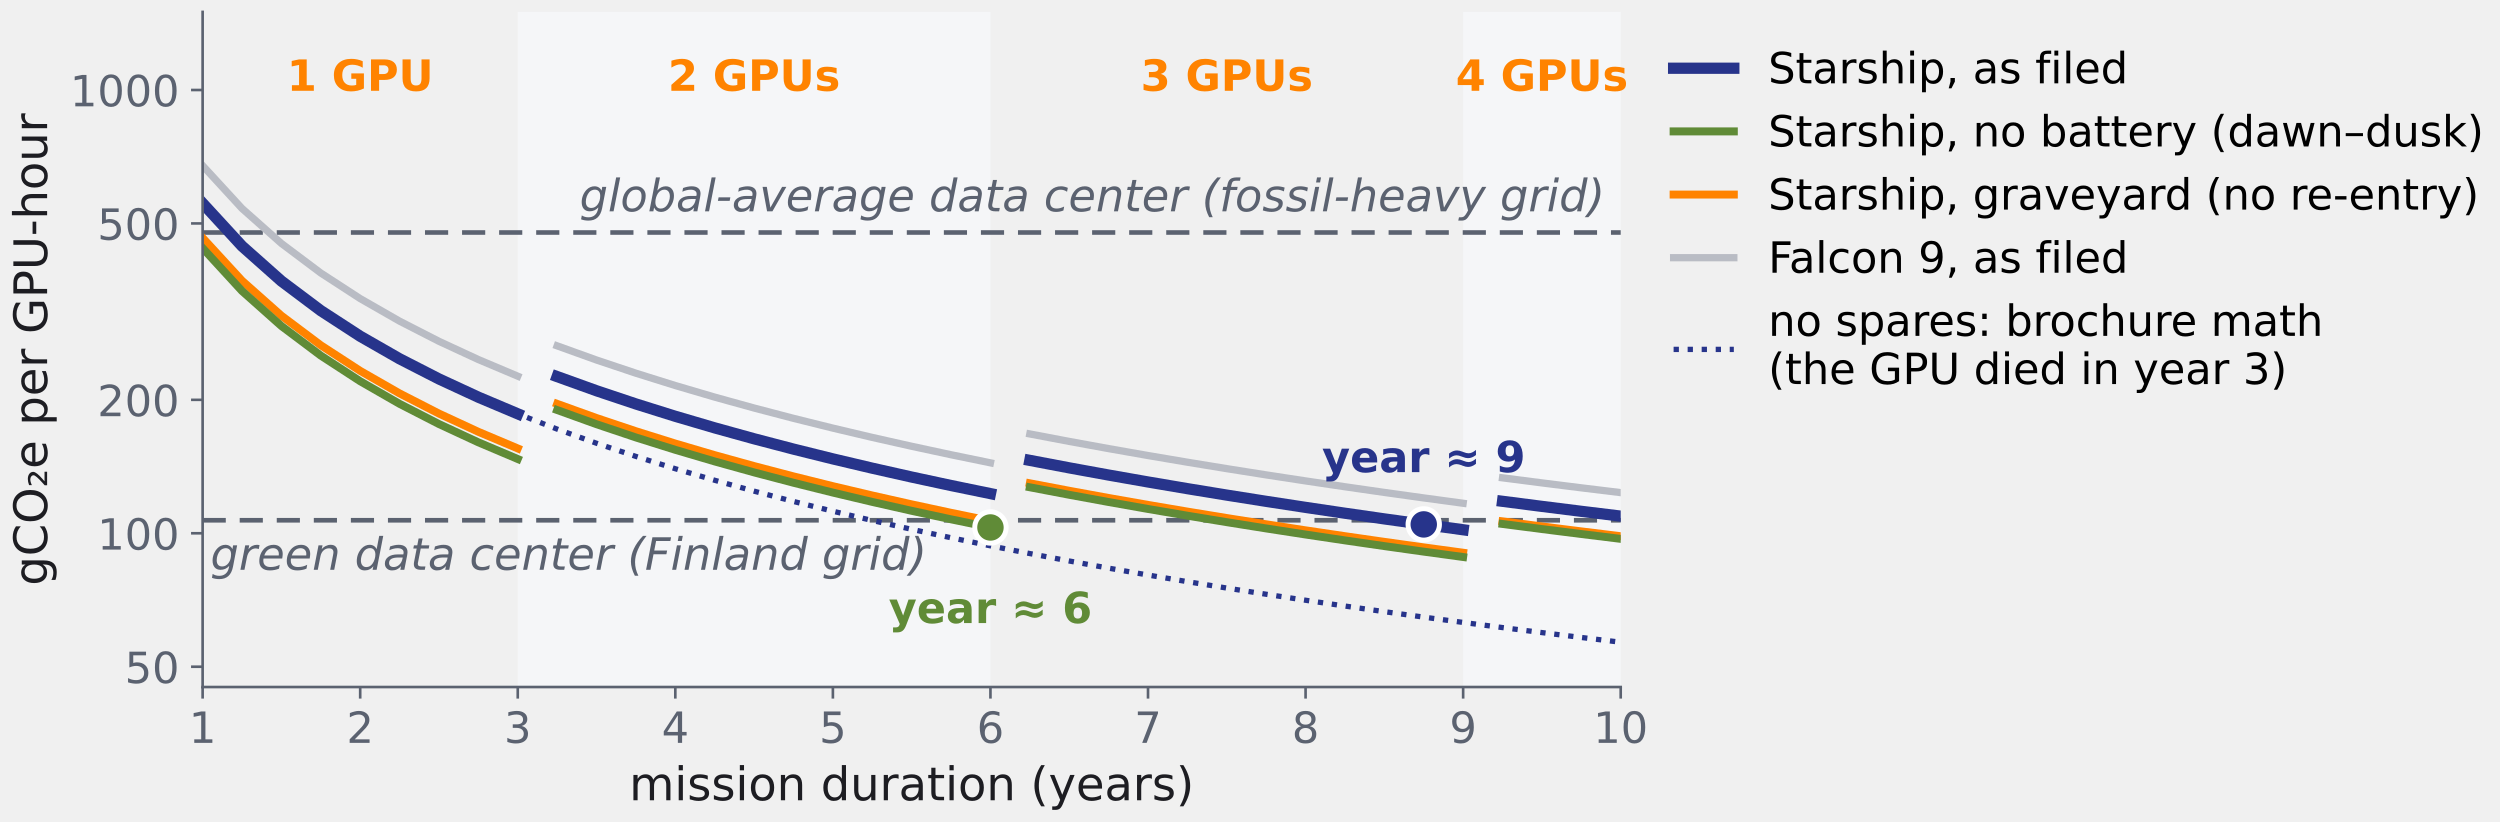
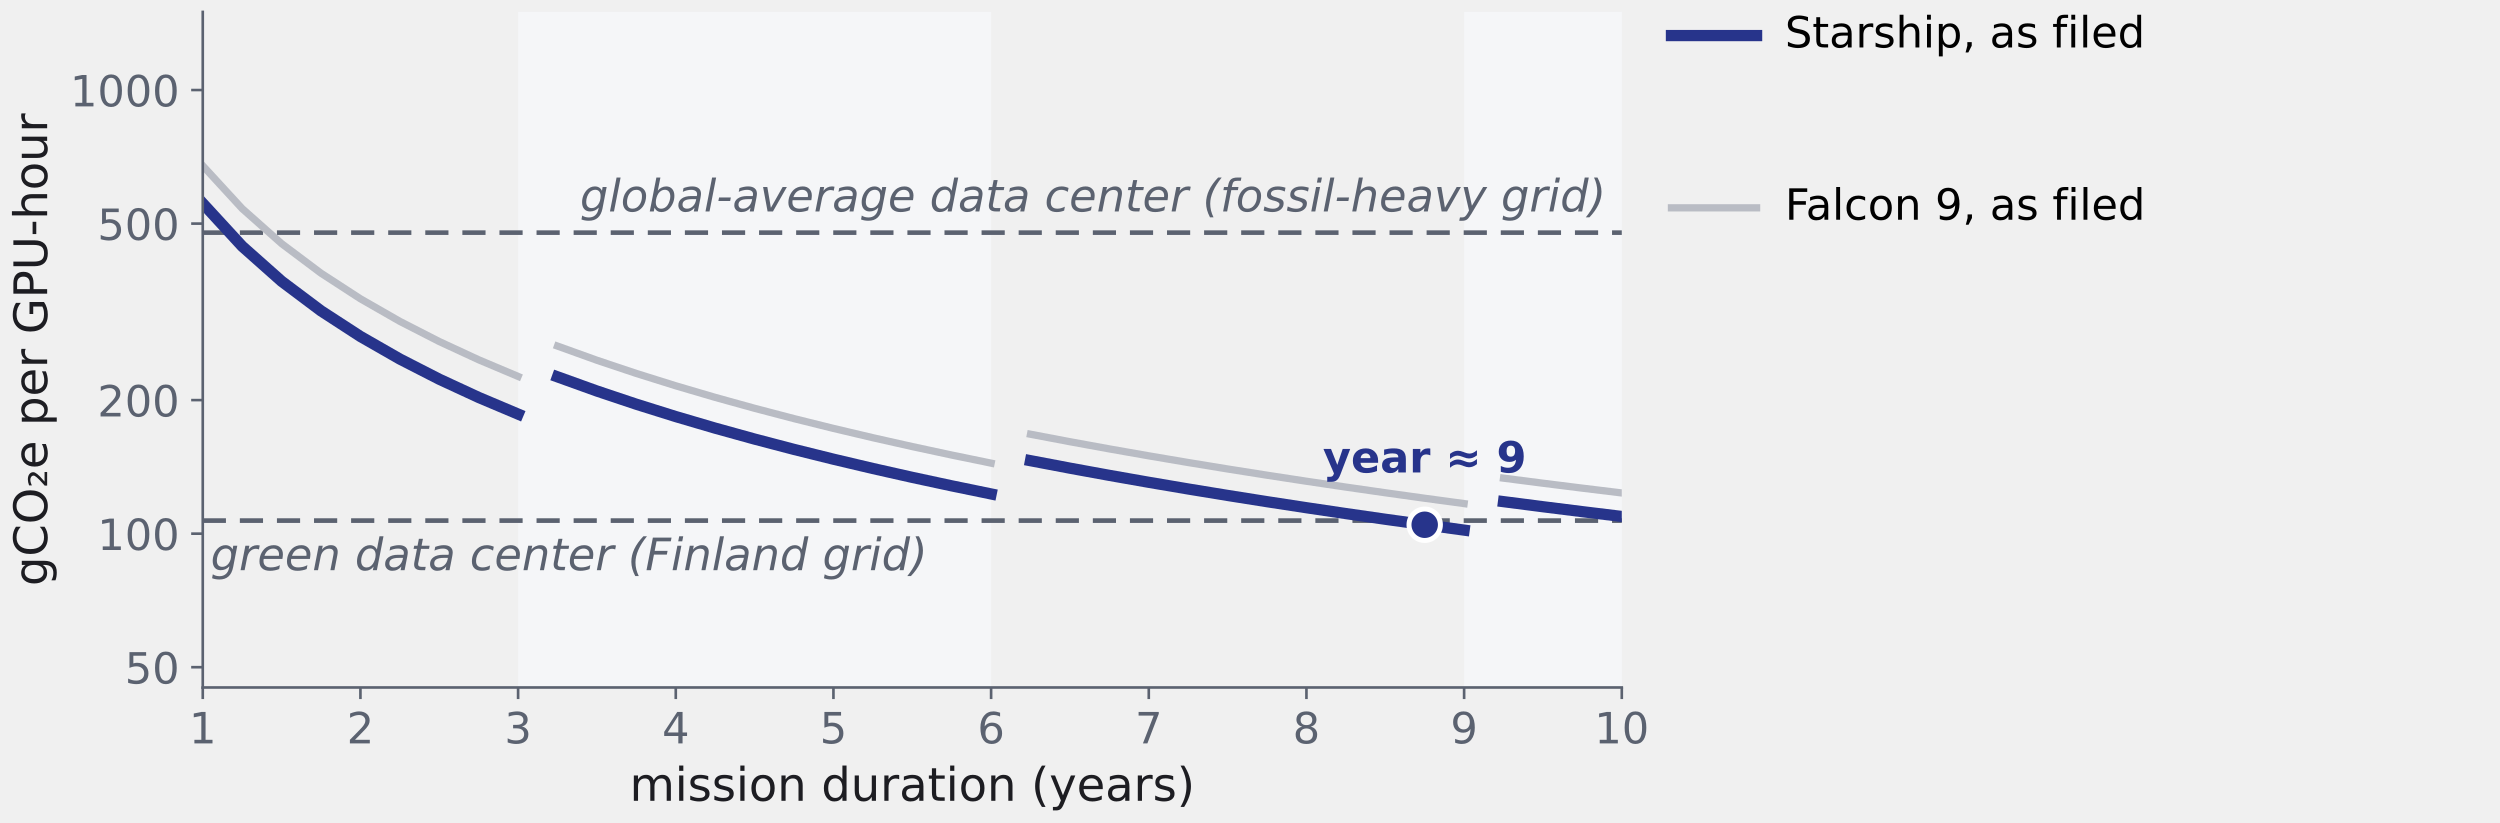
- <svg xmlns="http://www.w3.org/2000/svg" xmlns:xlink="http://www.w3.org/1999/xlink" width="755.501pt" height="248.35pt" viewBox="0 0 755.501 248.35" version="1.1">
+ <svg xmlns="http://www.w3.org/2000/svg" xmlns:xlink="http://www.w3.org/1999/xlink" width="754.998pt" height="248.35pt" viewBox="0 0 754.998 248.35" version="1.1">
  <defs>
    <style type="text/css">*{stroke-linejoin: round; stroke-linecap: butt}</style>
  </defs>
  <g id="figure_1">
    <g id="patch_1">
-       <path d="M 0 248.35  L 755.501 248.35  L 755.501 0  L 0 0  L 0 248.35  z " style="fill: none" />
+       <path d="M 0 248.35  L 754.998 248.35  L 754.998 0  L 0 0  L 0 248.35  z " style="fill: none" />
    </g>
    <g id="axes_1">
      <g id="patch_2">
        <path d="M 61.234 207.619  L 489.778 207.619  L 489.778 3.6  L 61.234 3.6  L 61.234 207.619  z " style="fill: none" />
      </g>
      <g id="patch_3">
-         <path d="M 156.466 207.619  L 299.314 207.619  L 299.314 3.6  L 156.466 3.6  z " clip-path="url(#pc14ae37876)" style="fill: #f5f6f8" />
+         <path d="M 156.466 207.619  L 299.314 207.619  L 299.314 3.6  L 156.466 3.6  z " clip-path="url(#p50fd5c6b68)" style="fill: #f5f6f8" />
      </g>
      <g id="patch_4">
-         <path d="M 442.162 207.619  L 489.778 207.619  L 489.778 3.6  L 442.162 3.6  z " clip-path="url(#pc14ae37876)" style="fill: #f5f6f8" />
+         <path d="M 442.162 207.619  L 489.778 207.619  L 489.778 3.6  L 442.162 3.6  z " clip-path="url(#p50fd5c6b68)" style="fill: #f5f6f8" />
      </g>
      <g id="matplotlib.axis_1">
        <g id="xtick_1">
          <g id="line2d_1">
            <defs>
-               <path id="m93683bd244" d="M 0 0  L 0 3.5  " style="stroke: #5b6270; stroke-width: 0.8" />
+               <path id="m39be8f0fe0" d="M 0 0  L 0 3.5  " style="stroke: #5b6270; stroke-width: 0.8" />
            </defs>
            <g>
-               <use xlink:href="#m93683bd244" x="61.234" y="207.619" style="fill: #5b6270; stroke: #5b6270; stroke-width: 0.8" />
+               <use xlink:href="#m39be8f0fe0" x="61.234" y="207.619" style="fill: #5b6270; stroke: #5b6270; stroke-width: 0.8" />
            </g>
          </g>
          <g id="text_1">
            <text style="font-size: 13px; font-family: 'Inria Sans', 'DejaVu Sans'; text-anchor: middle; fill: #5b6270" x="61.234" y="224.497" transform="rotate(-0 61.23438 224.4972)">1</text>
          </g>
        </g>
        <g id="xtick_2">
          <g id="line2d_2">
            <g>
-               <use xlink:href="#m93683bd244" x="108.85" y="207.619" style="fill: #5b6270; stroke: #5b6270; stroke-width: 0.8" />
+               <use xlink:href="#m39be8f0fe0" x="108.85" y="207.619" style="fill: #5b6270; stroke: #5b6270; stroke-width: 0.8" />
            </g>
          </g>
          <g id="text_2">
            <text style="font-size: 13px; font-family: 'Inria Sans', 'DejaVu Sans'; text-anchor: middle; fill: #5b6270" x="108.85" y="224.497" transform="rotate(-0 108.8504 224.4972)">2</text>
          </g>
        </g>
        <g id="xtick_3">
          <g id="line2d_3">
            <g>
-               <use xlink:href="#m93683bd244" x="156.466" y="207.619" style="fill: #5b6270; stroke: #5b6270; stroke-width: 0.8" />
+               <use xlink:href="#m39be8f0fe0" x="156.466" y="207.619" style="fill: #5b6270; stroke: #5b6270; stroke-width: 0.8" />
            </g>
          </g>
          <g id="text_3">
            <text style="font-size: 13px; font-family: 'Inria Sans', 'DejaVu Sans'; text-anchor: middle; fill: #5b6270" x="156.466" y="224.497" transform="rotate(-0 156.4664 224.4972)">3</text>
          </g>
        </g>
        <g id="xtick_4">
          <g id="line2d_4">
            <g>
-               <use xlink:href="#m93683bd244" x="204.082" y="207.619" style="fill: #5b6270; stroke: #5b6270; stroke-width: 0.8" />
+               <use xlink:href="#m39be8f0fe0" x="204.082" y="207.619" style="fill: #5b6270; stroke: #5b6270; stroke-width: 0.8" />
            </g>
          </g>
          <g id="text_4">
            <text style="font-size: 13px; font-family: 'Inria Sans', 'DejaVu Sans'; text-anchor: middle; fill: #5b6270" x="204.082" y="224.497" transform="rotate(-0 204.0824 224.4972)">4</text>
          </g>
        </g>
        <g id="xtick_5">
          <g id="line2d_5">
            <g>
-               <use xlink:href="#m93683bd244" x="251.698" y="207.619" style="fill: #5b6270; stroke: #5b6270; stroke-width: 0.8" />
+               <use xlink:href="#m39be8f0fe0" x="251.698" y="207.619" style="fill: #5b6270; stroke: #5b6270; stroke-width: 0.8" />
            </g>
          </g>
          <g id="text_5">
            <text style="font-size: 13px; font-family: 'Inria Sans', 'DejaVu Sans'; text-anchor: middle; fill: #5b6270" x="251.698" y="224.497" transform="rotate(-0 251.6984 224.4972)">5</text>
          </g>
        </g>
        <g id="xtick_6">
          <g id="line2d_6">
            <g>
-               <use xlink:href="#m93683bd244" x="299.314" y="207.619" style="fill: #5b6270; stroke: #5b6270; stroke-width: 0.8" />
+               <use xlink:href="#m39be8f0fe0" x="299.314" y="207.619" style="fill: #5b6270; stroke: #5b6270; stroke-width: 0.8" />
            </g>
          </g>
          <g id="text_6">
            <text style="font-size: 13px; font-family: 'Inria Sans', 'DejaVu Sans'; text-anchor: middle; fill: #5b6270" x="299.314" y="224.497" transform="rotate(-0 299.3144 224.4972)">6</text>
          </g>
        </g>
        <g id="xtick_7">
          <g id="line2d_7">
            <g>
-               <use xlink:href="#m93683bd244" x="346.93" y="207.619" style="fill: #5b6270; stroke: #5b6270; stroke-width: 0.8" />
+               <use xlink:href="#m39be8f0fe0" x="346.93" y="207.619" style="fill: #5b6270; stroke: #5b6270; stroke-width: 0.8" />
            </g>
          </g>
          <g id="text_7">
            <text style="font-size: 13px; font-family: 'Inria Sans', 'DejaVu Sans'; text-anchor: middle; fill: #5b6270" x="346.93" y="224.497" transform="rotate(-0 346.9304 224.4972)">7</text>
          </g>
        </g>
        <g id="xtick_8">
          <g id="line2d_8">
            <g>
-               <use xlink:href="#m93683bd244" x="394.546" y="207.619" style="fill: #5b6270; stroke: #5b6270; stroke-width: 0.8" />
+               <use xlink:href="#m39be8f0fe0" x="394.546" y="207.619" style="fill: #5b6270; stroke: #5b6270; stroke-width: 0.8" />
            </g>
          </g>
          <g id="text_8">
            <text style="font-size: 13px; font-family: 'Inria Sans', 'DejaVu Sans'; text-anchor: middle; fill: #5b6270" x="394.546" y="224.497" transform="rotate(-0 394.5464 224.4972)">8</text>
          </g>
        </g>
        <g id="xtick_9">
          <g id="line2d_9">
            <g>
-               <use xlink:href="#m93683bd244" x="442.162" y="207.619" style="fill: #5b6270; stroke: #5b6270; stroke-width: 0.8" />
+               <use xlink:href="#m39be8f0fe0" x="442.162" y="207.619" style="fill: #5b6270; stroke: #5b6270; stroke-width: 0.8" />
            </g>
          </g>
          <g id="text_9">
            <text style="font-size: 13px; font-family: 'Inria Sans', 'DejaVu Sans'; text-anchor: middle; fill: #5b6270" x="442.162" y="224.497" transform="rotate(-0 442.1624 224.4972)">9</text>
          </g>
        </g>
        <g id="xtick_10">
          <g id="line2d_10">
            <g>
-               <use xlink:href="#m93683bd244" x="489.778" y="207.619" style="fill: #5b6270; stroke: #5b6270; stroke-width: 0.8" />
+               <use xlink:href="#m39be8f0fe0" x="489.778" y="207.619" style="fill: #5b6270; stroke: #5b6270; stroke-width: 0.8" />
            </g>
          </g>
          <g id="text_10">
            <text style="font-size: 13px; font-family: 'Inria Sans', 'DejaVu Sans'; text-anchor: middle; fill: #5b6270" x="489.778" y="224.497" transform="rotate(-0 489.7784 224.4972)">10</text>
          </g>
        </g>
        <g id="text_11">
          <text style="font-size: 14px; font-family: 'Inria Sans', 'DejaVu Sans'; text-anchor: middle; fill: #1d1d22" x="275.506" y="241.839" transform="rotate(-0 275.5064 241.8386)">mission duration (years)</text>
        </g>
      </g>
      <g id="matplotlib.axis_2">
        <g id="ytick_1">
          <g id="line2d_11">
            <defs>
-               <path id="m4813607d80" d="M 0 0  L -3.5 0  " style="stroke: #5b6270; stroke-width: 0.8" />
+               <path id="m058a670dbd" d="M 0 0  L -3.5 0  " style="stroke: #5b6270; stroke-width: 0.8" />
            </defs>
            <g>
-               <use xlink:href="#m4813607d80" x="61.234" y="201.489" style="fill: #5b6270; stroke: #5b6270; stroke-width: 0.8" />
+               <use xlink:href="#m058a670dbd" x="61.234" y="201.489" style="fill: #5b6270; stroke: #5b6270; stroke-width: 0.8" />
            </g>
          </g>
          <g id="text_12">
            <text style="font-size: 13px; font-family: 'Inria Sans', 'DejaVu Sans'; text-anchor: end; fill: #5b6270" x="54.234" y="206.428" transform="rotate(-0 54.23438 206.4281)">50</text>
          </g>
        </g>
        <g id="ytick_2">
          <g id="line2d_12">
            <g>
-               <use xlink:href="#m4813607d80" x="61.234" y="161.16" style="fill: #5b6270; stroke: #5b6270; stroke-width: 0.8" />
+               <use xlink:href="#m058a670dbd" x="61.234" y="161.16" style="fill: #5b6270; stroke: #5b6270; stroke-width: 0.8" />
            </g>
          </g>
          <g id="text_13">
            <text style="font-size: 13px; font-family: 'Inria Sans', 'DejaVu Sans'; text-anchor: end; fill: #5b6270" x="54.234" y="166.099" transform="rotate(-0 54.23438 166.0993)">100</text>
          </g>
        </g>
        <g id="ytick_3">
          <g id="line2d_13">
            <g>
-               <use xlink:href="#m4813607d80" x="61.234" y="120.831" style="fill: #5b6270; stroke: #5b6270; stroke-width: 0.8" />
+               <use xlink:href="#m058a670dbd" x="61.234" y="120.831" style="fill: #5b6270; stroke: #5b6270; stroke-width: 0.8" />
            </g>
          </g>
          <g id="text_14">
            <text style="font-size: 13px; font-family: 'Inria Sans', 'DejaVu Sans'; text-anchor: end; fill: #5b6270" x="54.234" y="125.77" transform="rotate(-0 54.23438 125.7704)">200</text>
          </g>
        </g>
        <g id="ytick_4">
          <g id="line2d_14">
            <g>
-               <use xlink:href="#m4813607d80" x="61.234" y="67.52" style="fill: #5b6270; stroke: #5b6270; stroke-width: 0.8" />
+               <use xlink:href="#m058a670dbd" x="61.234" y="67.52" style="fill: #5b6270; stroke: #5b6270; stroke-width: 0.8" />
            </g>
          </g>
          <g id="text_15">
            <text style="font-size: 13px; font-family: 'Inria Sans', 'DejaVu Sans'; text-anchor: end; fill: #5b6270" x="54.234" y="72.459" transform="rotate(-0 54.23438 72.45865)">500</text>
          </g>
        </g>
        <g id="ytick_5">
          <g id="line2d_15">
            <g>
-               <use xlink:href="#m4813607d80" x="61.234" y="27.191" style="fill: #5b6270; stroke: #5b6270; stroke-width: 0.8" />
+               <use xlink:href="#m058a670dbd" x="61.234" y="27.191" style="fill: #5b6270; stroke: #5b6270; stroke-width: 0.8" />
            </g>
          </g>
          <g id="text_16">
            <text style="font-size: 13px; font-family: 'Inria Sans', 'DejaVu Sans'; text-anchor: end; fill: #5b6270" x="54.234" y="32.13" transform="rotate(-0 54.23438 32.12983)">1000</text>
          </g>
        </g>
        <g id="text_17">
          <text style="font-size: 14px; font-family: 'Inria Sans', 'DejaVu Sans'; text-anchor: middle; fill: #1d1d22" x="14.238" y="105.61" transform="rotate(-90 14.23781 105.6096)">gCO₂e per GPU-hour</text>
        </g>
      </g>
      <g id="line2d_16">
-         <path d="M 61.234 70.26  L 489.778 70.26  " clip-path="url(#pc14ae37876)" style="fill: none; stroke-dasharray: 7,4.2; stroke-dashoffset: 0; stroke: #5b6270; stroke-width: 1.4" />
+         <path d="M 61.234 70.26  L 489.778 70.26  " clip-path="url(#p50fd5c6b68)" style="fill: none; stroke-dasharray: 7,4.2; stroke-dashoffset: 0; stroke: #5b6270; stroke-width: 1.4" />
      </g>
      <g id="line2d_17">
-         <path d="M 61.234 157.224  L 489.778 157.224  " clip-path="url(#pc14ae37876)" style="fill: none; stroke-dasharray: 7,4.2; stroke-dashoffset: 0; stroke: #5b6270; stroke-width: 1.4" />
+         <path d="M 61.234 157.224  L 489.778 157.224  " clip-path="url(#p50fd5c6b68)" style="fill: none; stroke-dasharray: 7,4.2; stroke-dashoffset: 0; stroke: #5b6270; stroke-width: 1.4" />
      </g>
      <g id="line2d_18">
-         <path d="M 61.234 61.427  L 73.138 74.374  L 85.042 84.946  L 96.946 93.879  L 108.85 101.612  L 120.754 108.429  L 132.658 114.522  L 144.562 120.031  L 156.466 125.058  L 168.37 129.678  L 180.274 133.954  L 192.178 137.932  L 204.082 141.651  L 215.986 145.141  L 227.89 148.43  L 239.794 151.54  L 251.698 154.488  L 263.602 157.29  L 275.506 159.96  L 287.41 162.509  L 299.314 164.949  L 311.218 167.287  L 323.122 169.532  L 335.026 171.692  L 346.93 173.771  L 358.834 175.775  L 370.738 177.712  L 382.642 179.583  L 394.546 181.393  L 406.45 183.146  L 418.354 184.846  L 430.258 186.495  L 442.162 188.098  L 454.066 189.655  L 465.97 191.169  L 477.874 192.643  L 489.778 194.079  " clip-path="url(#pc14ae37876)" style="fill: none; stroke-dasharray: 1.6,2.64; stroke-dashoffset: 0; stroke: #27348b; stroke-width: 1.6" />
+         <path d="M 61.234 61.427  L 73.138 74.374  L 85.042 84.946  L 96.946 93.879  L 108.85 101.612  L 120.754 108.429  L 132.658 114.522  L 144.562 120.031  L 156.466 125.058  L 168.37 129.678  L 180.274 133.954  L 192.178 137.932  L 204.082 141.651  L 215.986 145.141  L 227.89 148.43  L 239.794 151.54  L 251.698 154.488  L 263.602 157.29  L 275.506 159.96  L 287.41 162.509  L 299.314 164.949  L 311.218 167.287  L 323.122 169.532  L 335.026 171.692  L 346.93 173.771  L 358.834 175.775  L 370.738 177.712  L 382.642 179.583  L 394.546 181.393  L 406.45 183.146  L 418.354 184.846  L 430.258 186.495  L 442.162 188.098  L 454.066 189.655  L 465.97 191.169  L 477.874 192.643  L 489.778 194.079  " clip-path="url(#p50fd5c6b68)" style="fill: none; stroke-dasharray: 1.6,2.64; stroke-dashoffset: 0; stroke: #27348b; stroke-opacity: 0; stroke-width: 1.6" />
      </g>
      <g id="line2d_19">
-         <path d="M 61.234 50.053  L 73.138 63  L 85.042 73.571  L 96.946 82.504  L 108.85 90.237  L 120.754 97.053  L 132.658 103.147  L 144.562 108.656  L 156.466 113.682  " clip-path="url(#pc14ae37876)" style="fill: none; stroke: #b9bcc4; stroke-width: 2.2; stroke-linecap: square" />
+         <path d="M 61.234 50.053  L 73.138 63  L 85.042 73.571  L 96.946 82.504  L 108.85 90.237  L 120.754 97.053  L 132.658 103.147  L 144.562 108.656  L 156.466 113.682  " clip-path="url(#p50fd5c6b68)" style="fill: none; stroke: #b9bcc4; stroke-width: 2.2; stroke-linecap: square" />
      </g>
      <g id="line2d_20">
-         <path d="M 168.37 104.518  L 180.274 108.801  L 192.178 112.786  L 204.082 116.512  L 215.986 120.011  L 227.89 123.307  L 239.794 126.424  L 251.698 129.379  L 263.602 132.189  L 275.506 134.866  L 287.41 137.424  L 299.314 139.871  " clip-path="url(#pc14ae37876)" style="fill: none; stroke: #b9bcc4; stroke-width: 2.2; stroke-linecap: square" />
+         <path d="M 168.37 104.518  L 180.274 108.801  L 192.178 112.786  L 204.082 116.512  L 215.986 120.011  L 227.89 123.307  L 239.794 126.424  L 251.698 129.379  L 263.602 132.189  L 275.506 134.866  L 287.41 137.424  L 299.314 139.871  " clip-path="url(#p50fd5c6b68)" style="fill: none; stroke: #b9bcc4; stroke-width: 2.2; stroke-linecap: square" />
      </g>
      <g id="line2d_21">
-         <path d="M 311.218 131.141  L 323.122 133.399  L 335.026 135.571  L 346.93 137.663  L 358.834 139.68  L 370.738 141.628  L 382.642 143.512  L 394.546 145.335  L 406.45 147.1  L 418.354 148.813  L 430.258 150.475  L 442.162 152.09  " clip-path="url(#pc14ae37876)" style="fill: none; stroke: #b9bcc4; stroke-width: 2.2; stroke-linecap: square" />
+         <path d="M 311.218 131.141  L 323.122 133.399  L 335.026 135.571  L 346.93 137.663  L 358.834 139.68  L 370.738 141.628  L 382.642 143.512  L 394.546 145.335  L 406.45 147.1  L 418.354 148.813  L 430.258 150.475  L 442.162 152.09  " clip-path="url(#p50fd5c6b68)" style="fill: none; stroke: #b9bcc4; stroke-width: 2.2; stroke-linecap: square" />
      </g>
      <g id="line2d_22">
-         <path d="M 454.066 144.402  L 465.97 145.933  L 477.874 147.424  L 489.778 148.875  " clip-path="url(#pc14ae37876)" style="fill: none; stroke: #b9bcc4; stroke-width: 2.2; stroke-linecap: square" />
+         <path d="M 454.066 144.402  L 465.97 145.933  L 477.874 147.424  L 489.778 148.875  " clip-path="url(#p50fd5c6b68)" style="fill: none; stroke: #b9bcc4; stroke-width: 2.2; stroke-linecap: square" />
      </g>
      <g id="line2d_23">
-         <path d="M 61.234 71.89  L 73.138 84.837  L 85.042 95.409  L 96.946 104.342  L 108.85 112.075  L 120.754 118.892  L 132.658 124.987  L 144.562 130.496  L 156.466 135.522  " clip-path="url(#pc14ae37876)" style="fill: none; stroke: #ff8300; stroke-width: 2.4; stroke-linecap: square" />
+         <path d="M 61.234 71.89  L 73.138 84.837  L 85.042 95.409  L 96.946 104.342  L 108.85 112.075  L 120.754 118.892  L 132.658 124.987  L 144.562 130.496  L 156.466 135.522  " clip-path="url(#p50fd5c6b68)" style="fill: none; stroke: #ff8300; stroke-opacity: 0; stroke-width: 2.4; stroke-linecap: square" />
      </g>
      <g id="line2d_24">
-         <path d="M 168.37 122.042  L 180.274 126.327  L 192.178 130.315  L 204.082 134.043  L 215.986 137.544  L 227.89 140.843  L 239.794 143.962  L 251.698 146.92  L 263.602 149.732  L 275.506 152.412  L 287.41 154.972  L 299.314 157.421  " clip-path="url(#pc14ae37876)" style="fill: none; stroke: #ff8300; stroke-width: 2.4; stroke-linecap: square" />
+         <path d="M 168.37 122.042  L 180.274 126.327  L 192.178 130.315  L 204.082 134.043  L 215.986 137.544  L 227.89 140.843  L 239.794 143.962  L 251.698 146.92  L 263.602 149.732  L 275.506 152.412  L 287.41 154.972  L 299.314 157.421  " clip-path="url(#p50fd5c6b68)" style="fill: none; stroke: #ff8300; stroke-opacity: 0; stroke-width: 2.4; stroke-linecap: square" />
      </g>
      <g id="line2d_25">
-         <path d="M 311.218 146.05  L 323.122 148.311  L 335.026 150.486  L 346.93 152.581  L 358.834 154.601  L 370.738 156.552  L 382.642 158.439  L 394.546 160.265  L 406.45 162.034  L 418.354 163.749  L 430.258 165.415  L 442.162 167.032  " clip-path="url(#pc14ae37876)" style="fill: none; stroke: #ff8300; stroke-width: 2.4; stroke-linecap: square" />
+         <path d="M 311.218 146.05  L 323.122 148.311  L 335.026 150.486  L 346.93 152.581  L 358.834 154.601  L 370.738 156.552  L 382.642 158.439  L 394.546 160.265  L 406.45 162.034  L 418.354 163.749  L 430.258 165.415  L 442.162 167.032  " clip-path="url(#p50fd5c6b68)" style="fill: none; stroke: #ff8300; stroke-opacity: 0; stroke-width: 2.4; stroke-linecap: square" />
      </g>
      <g id="line2d_26">
-         <path d="M 454.066 157.556  L 465.97 159.09  L 477.874 160.583  L 489.778 162.039  " clip-path="url(#pc14ae37876)" style="fill: none; stroke: #ff8300; stroke-width: 2.4; stroke-linecap: square" />
+         <path d="M 454.066 157.556  L 465.97 159.09  L 477.874 160.583  L 489.778 162.039  " clip-path="url(#p50fd5c6b68)" style="fill: none; stroke: #ff8300; stroke-opacity: 0; stroke-width: 2.4; stroke-linecap: square" />
      </g>
      <g id="line2d_27">
-         <path d="M 61.234 74.976  L 73.138 87.936  L 85.042 98.521  L 96.946 107.468  L 108.85 115.214  L 120.754 122.045  L 132.658 128.152  L 144.562 133.675  L 156.466 138.714  " clip-path="url(#pc14ae37876)" style="fill: none; stroke: #608b37; stroke-width: 2.4; stroke-linecap: square" />
+         <path d="M 61.234 74.976  L 73.138 87.936  L 85.042 98.521  L 96.946 107.468  L 108.85 115.214  L 120.754 122.045  L 132.658 128.152  L 144.562 133.675  L 156.466 138.714  " clip-path="url(#p50fd5c6b68)" style="fill: none; stroke: #608b37; stroke-opacity: 0; stroke-width: 2.4; stroke-linecap: square" />
      </g>
      <g id="line2d_28">
-         <path d="M 168.37 123.911  L 180.274 128.206  L 192.178 132.204  L 204.082 135.943  L 215.986 139.453  L 227.89 142.763  L 239.794 145.892  L 251.698 148.86  L 263.602 151.682  L 275.506 154.373  L 287.41 156.942  L 299.314 159.402  " clip-path="url(#pc14ae37876)" style="fill: none; stroke: #608b37; stroke-width: 2.4; stroke-linecap: square" />
+         <path d="M 168.37 123.911  L 180.274 128.206  L 192.178 132.204  L 204.082 135.943  L 215.986 139.453  L 227.89 142.763  L 239.794 145.892  L 251.698 148.86  L 263.602 151.682  L 275.506 154.373  L 287.41 156.942  L 299.314 159.402  " clip-path="url(#p50fd5c6b68)" style="fill: none; stroke: #608b37; stroke-opacity: 0; stroke-width: 2.4; stroke-linecap: square" />
      </g>
      <g id="line2d_29">
-         <path d="M 311.218 147.259  L 323.122 149.528  L 335.026 151.711  L 346.93 153.814  L 358.834 155.843  L 370.738 157.802  L 382.642 159.698  L 394.546 161.531  L 406.45 163.309  L 418.354 165.033  L 430.258 166.706  L 442.162 168.332  " clip-path="url(#pc14ae37876)" style="fill: none; stroke: #608b37; stroke-width: 2.4; stroke-linecap: square" />
+         <path d="M 311.218 147.259  L 323.122 149.528  L 335.026 151.711  L 346.93 153.814  L 358.834 155.843  L 370.738 157.802  L 382.642 159.698  L 394.546 161.531  L 406.45 163.309  L 418.354 165.033  L 430.258 166.706  L 442.162 168.332  " clip-path="url(#p50fd5c6b68)" style="fill: none; stroke: #608b37; stroke-opacity: 0; stroke-width: 2.4; stroke-linecap: square" />
      </g>
      <g id="line2d_30">
-         <path d="M 454.066 158.343  L 465.97 159.884  L 477.874 161.384  L 489.778 162.847  " clip-path="url(#pc14ae37876)" style="fill: none; stroke: #608b37; stroke-width: 2.4; stroke-linecap: square" />
+         <path d="M 454.066 158.343  L 465.97 159.884  L 477.874 161.384  L 489.778 162.847  " clip-path="url(#p50fd5c6b68)" style="fill: none; stroke: #608b37; stroke-opacity: 0; stroke-width: 2.4; stroke-linecap: square" />
      </g>
      <g id="line2d_31">
-         <path d="M 61.234 61.427  L 73.138 74.374  L 85.042 84.946  L 96.946 93.879  L 108.85 101.612  L 120.754 108.429  L 132.658 114.522  L 144.562 120.031  L 156.466 125.058  " clip-path="url(#pc14ae37876)" style="fill: none; stroke: #27348b; stroke-width: 3.4; stroke-linecap: square" />
+         <path d="M 61.234 61.427  L 73.138 74.374  L 85.042 84.946  L 96.946 93.879  L 108.85 101.612  L 120.754 108.429  L 132.658 114.522  L 144.562 120.031  L 156.466 125.058  " clip-path="url(#p50fd5c6b68)" style="fill: none; stroke: #27348b; stroke-width: 3.4; stroke-linecap: square" />
      </g>
      <g id="line2d_32">
-         <path d="M 168.37 113.808  L 180.274 118.092  L 192.178 122.078  L 204.082 125.806  L 215.986 129.305  L 227.89 132.603  L 239.794 135.721  L 251.698 138.677  L 263.602 141.488  L 275.506 144.167  L 287.41 146.725  L 299.314 149.173  " clip-path="url(#pc14ae37876)" style="fill: none; stroke: #27348b; stroke-width: 3.4; stroke-linecap: square" />
+         <path d="M 61.234 61.427  L 73.138 74.374  L 85.042 84.946  L 96.946 93.879  L 108.85 101.612  L 120.754 108.429  L 132.658 114.522  L 144.562 120.031  L 156.466 125.058  " clip-path="url(#p50fd5c6b68)" style="fill: none; stroke: #27348b; stroke-opacity: 0; stroke-width: 3.4; stroke-linecap: square" />
      </g>
      <g id="line2d_33">
-         <path d="M 311.218 139.128  L 323.122 141.388  L 335.026 143.561  L 346.93 145.654  L 358.834 147.673  L 370.738 149.623  L 382.642 151.508  L 394.546 153.332  L 406.45 155.1  L 418.354 156.814  L 430.258 158.477  L 442.162 160.094  " clip-path="url(#pc14ae37876)" style="fill: none; stroke: #27348b; stroke-width: 3.4; stroke-linecap: square" />
+         <path d="M 168.37 113.808  L 180.274 118.092  L 192.178 122.078  L 204.082 125.806  L 215.986 129.305  L 227.89 132.603  L 239.794 135.721  L 251.698 138.677  L 263.602 141.488  L 275.506 144.167  L 287.41 146.725  L 299.314 149.173  " clip-path="url(#p50fd5c6b68)" style="fill: none; stroke: #27348b; stroke-width: 3.4; stroke-linecap: square" />
      </g>
      <g id="line2d_34">
-         <path d="M 454.066 151.498  L 465.97 153.031  L 477.874 154.522  L 489.778 155.976  " clip-path="url(#pc14ae37876)" style="fill: none; stroke: #27348b; stroke-width: 3.4; stroke-linecap: square" />
+         <path d="M 168.37 113.808  L 180.274 118.092  L 192.178 122.078  L 204.082 125.806  L 215.986 129.305  L 227.89 132.603  L 239.794 135.721  L 251.698 138.677  L 263.602 141.488  L 275.506 144.167  L 287.41 146.725  L 299.314 149.173  " clip-path="url(#p50fd5c6b68)" style="fill: none; stroke: #27348b; stroke-opacity: 0; stroke-width: 3.4; stroke-linecap: square" />
+       </g>
+       <g id="line2d_35">
+         <path d="M 311.218 139.128  L 323.122 141.388  L 335.026 143.561  L 346.93 145.654  L 358.834 147.673  L 370.738 149.623  L 382.642 151.508  L 394.546 153.332  L 406.45 155.1  L 418.354 156.814  L 430.258 158.477  L 442.162 160.094  " clip-path="url(#p50fd5c6b68)" style="fill: none; stroke: #27348b; stroke-width: 3.4; stroke-linecap: square" />
+       </g>
+       <g id="line2d_36">
+         <path d="M 311.218 139.128  L 323.122 141.388  L 335.026 143.561  L 346.93 145.654  L 358.834 147.673  L 370.738 149.623  L 382.642 151.508  L 394.546 153.332  L 406.45 155.1  L 418.354 156.814  L 430.258 158.477  L 442.162 160.094  " clip-path="url(#p50fd5c6b68)" style="fill: none; stroke: #27348b; stroke-opacity: 0; stroke-width: 3.4; stroke-linecap: square" />
+       </g>
+       <g id="line2d_37">
+         <path d="M 454.066 151.498  L 465.97 153.031  L 477.874 154.522  L 489.778 155.976  " clip-path="url(#p50fd5c6b68)" style="fill: none; stroke: #27348b; stroke-width: 3.4; stroke-linecap: square" />
+       </g>
+       <g id="line2d_38">
+         <path d="M 454.066 151.498  L 465.97 153.031  L 477.874 154.522  L 489.778 155.976  " clip-path="url(#p50fd5c6b68)" style="fill: none; stroke: #27348b; stroke-opacity: 0; stroke-width: 3.4; stroke-linecap: square" />
+       </g>
+       <g id="line2d_39">
+         <path d="M 504.777 10.741  L 530.49 10.741  " style="fill: none; stroke: #27348b; stroke-width: 3.4; stroke-linecap: square" />
+       </g>
+       <g id="line2d_40">
+         <path d="M 504.777 28.082  L 530.49 28.082  " style="fill: none; stroke: #608b37; stroke-opacity: 0; stroke-width: 2.4; stroke-linecap: square" />
+       </g>
+       <g id="line2d_41">
+         <path d="M 504.777 45.424  L 530.49 45.424  " style="fill: none; stroke: #ff8300; stroke-opacity: 0; stroke-width: 2.4; stroke-linecap: square" />
+       </g>
+       <g id="line2d_42">
+         <path d="M 504.777 62.766  L 530.49 62.766  " style="fill: none; stroke: #b9bcc4; stroke-width: 2.2; stroke-linecap: square" />
+       </g>
+       <g id="line2d_43">
+         <path d="M 504.777 80.107  L 530.49 80.107  " style="fill: none; stroke-dasharray: 1.6,2.64; stroke-dashoffset: 0; stroke: #27348b; stroke-opacity: 0; stroke-width: 1.6" />
      </g>
      <g id="patch_5">
        <path d="M 61.234 207.619  L 61.234 3.6  " style="fill: none; stroke: #5b6270; stroke-width: 0.8; stroke-linejoin: miter; stroke-linecap: square" />
      </g>
      <g id="patch_6">
        <path d="M 61.234 207.619  L 489.778 207.619  " style="fill: none; stroke: #5b6270; stroke-width: 0.8; stroke-linejoin: miter; stroke-linecap: square" />
      </g>
      <g id="text_18">
-         <text style="font-weight: 700; font-size: 13px; font-family: 'Inria Sans', 'DejaVu Sans'; text-anchor: middle; fill: #ff8300" x="108.85" y="27.439" transform="rotate(-0 108.8504 27.43882)">1 GPU</text>
+         <text style="font-weight: 700; font-size: 13px; font-family: 'Inria Sans', 'DejaVu Sans'; text-anchor: middle; fill: #ff8300; opacity: 0" x="108.85" y="27.439" transform="rotate(-0 108.8504 27.43882)">1 GPU</text>
      </g>
      <g id="text_19">
-         <text style="font-weight: 700; font-size: 13px; font-family: 'Inria Sans', 'DejaVu Sans'; text-anchor: middle; fill: #ff8300" x="227.89" y="27.439" transform="rotate(-0 227.8904 27.43882)">2 GPUs</text>
+         <text style="font-weight: 700; font-size: 13px; font-family: 'Inria Sans', 'DejaVu Sans'; text-anchor: middle; fill: #ff8300; opacity: 0" x="227.89" y="27.439" transform="rotate(-0 227.8904 27.43882)">2 GPUs</text>
      </g>
      <g id="text_20">
-         <text style="font-weight: 700; font-size: 13px; font-family: 'Inria Sans', 'DejaVu Sans'; text-anchor: middle; fill: #ff8300" x="370.738" y="27.439" transform="rotate(-0 370.7384 27.43882)">3 GPUs</text>
+         <text style="font-weight: 700; font-size: 13px; font-family: 'Inria Sans', 'DejaVu Sans'; text-anchor: middle; fill: #ff8300; opacity: 0" x="370.738" y="27.439" transform="rotate(-0 370.7384 27.43882)">3 GPUs</text>
      </g>
      <g id="text_21">
-         <text style="font-weight: 700; font-size: 13px; font-family: 'Inria Sans', 'DejaVu Sans'; text-anchor: middle; fill: #ff8300" x="465.97" y="27.439" transform="rotate(-0 465.9704 27.43882)">4 GPUs</text>
+         <text style="font-weight: 700; font-size: 13px; font-family: 'Inria Sans', 'DejaVu Sans'; text-anchor: middle; fill: #ff8300; opacity: 0" x="465.97" y="27.439" transform="rotate(-0 465.9704 27.43882)">4 GPUs</text>
      </g>
      <g id="text_22">
        <text style="font-style: italic; font-size: 13.5px; font-family: 'Inria Sans', 'DejaVu Sans'; text-anchor: end; fill: #5b6270" x="485.017" y="63.859" transform="rotate(-0 485.0168 63.85927)">global-average data center (fossil-heavy grid)</text>
      </g>
      <g id="text_23">
        <text style="font-style: italic; font-size: 13.5px; font-family: 'Inria Sans', 'DejaVu Sans'; text-anchor: start; fill: #5b6270" x="63.615" y="172.2" transform="rotate(-0 63.61518 172.2001)">green data center (Finland grid)</text>
      </g>
      <g id="text_24">
        <text style="font-weight: 700; font-size: 13px; font-family: 'Inria Sans', 'DejaVu Sans'; text-anchor: middle; fill: #27348b" x="430.258" y="142.689" transform="rotate(-0 430.2584 142.6893)">year ≈ 9</text>
      </g>
      <g id="text_25">
-         <text style="font-weight: 700; font-size: 13px; font-family: 'Inria Sans', 'DejaVu Sans'; text-anchor: middle; fill: #608b37" x="299.314" y="188.292" transform="rotate(-0 299.3144 188.2916)">year ≈ 6</text>
-       </g>
-       <g id="legend_1">
-         <g id="line2d_35">
-           <path d="M 505.764 20.628  L 514.864 20.628  L 523.964 20.628  " style="fill: none; stroke: #27348b; stroke-width: 3.4; stroke-linecap: square" />
-         </g>
-         <g id="text_26">
-           <text style="font-size: 13px; font-family: 'Inria Sans', 'DejaVu Sans'; text-anchor: start" x="534.364" y="25.178" transform="rotate(-0 534.3638 25.17797)">Starship, as filed</text>
-         </g>
-         <g id="line2d_36">
-           <path d="M 505.764 39.71  L 514.864 39.71  L 523.964 39.71  " style="fill: none; stroke: #608b37; stroke-width: 2.4; stroke-linecap: square" />
-         </g>
-         <g id="text_27">
-           <text style="font-size: 13px; font-family: 'Inria Sans', 'DejaVu Sans'; text-anchor: start" x="534.364" y="44.26" transform="rotate(-0 534.3638 44.25953)">Starship, no battery (dawn–dusk)</text>
-         </g>
-         <g id="line2d_37">
-           <path d="M 505.764 58.791  L 514.864 58.791  L 523.964 58.791  " style="fill: none; stroke: #ff8300; stroke-width: 2.4; stroke-linecap: square" />
-         </g>
-         <g id="text_28">
-           <text style="font-size: 13px; font-family: 'Inria Sans', 'DejaVu Sans'; text-anchor: start" x="534.364" y="63.341" transform="rotate(-0 534.3638 63.34109)">Starship, graveyard (no re-entry)</text>
-         </g>
-         <g id="line2d_38">
-           <path d="M 505.764 77.873  L 514.864 77.873  L 523.964 77.873  " style="fill: none; stroke: #b9bcc4; stroke-width: 2.2; stroke-linecap: square" />
-         </g>
-         <g id="text_29">
-           <text style="font-size: 13px; font-family: 'Inria Sans', 'DejaVu Sans'; text-anchor: start" x="534.364" y="82.423" transform="rotate(-0 534.3638 82.42266)">Falcon 9, as filed</text>
-         </g>
-         <g id="line2d_39">
-           <path d="M 505.764 105.585  L 514.864 105.585  L 523.964 105.585  " style="fill: none; stroke-dasharray: 1.6,2.64; stroke-dashoffset: 0; stroke: #27348b; stroke-width: 1.6" />
-         </g>
-         <g id="text_30">
-           <text style="font-size: 13px; font-family: 'Inria Sans', 'DejaVu Sans'" transform="translate(534.3638 101.5042)">no spares: brochure math</text>
-           <text style="font-size: 13px; font-family: 'Inria Sans', 'DejaVu Sans'" transform="translate(534.3638 116.0614)">(the GPU died in year 3)</text>
-         </g>
+         <text style="font-weight: 700; font-size: 13px; font-family: 'Inria Sans', 'DejaVu Sans'; text-anchor: middle; fill: #608b37; opacity: 0" x="299.314" y="188.292" transform="rotate(-0 299.3144 188.2916)">year ≈ 6</text>
+       </g>
+       <g id="text_26">
+         <text style="font-size: 13px; font-family: 'Inria Sans', 'DejaVu Sans'; text-anchor: start" x="539.061" y="14.328" transform="rotate(-0 539.0609 14.32786)">Starship, as filed</text>
+       </g>
+       <g id="text_27">
+         <text style="font-size: 13px; font-family: 'Inria Sans', 'DejaVu Sans'; text-anchor: start; opacity: 0" x="539.061" y="31.669" transform="rotate(-0 539.0609 31.66949)">Starship, no battery (dawn–dusk)</text>
+       </g>
+       <g id="text_28">
+         <text style="font-size: 13px; font-family: 'Inria Sans', 'DejaVu Sans'; text-anchor: start; opacity: 0" x="539.061" y="49.011" transform="rotate(-0 539.0609 49.01112)">Starship, graveyard (no re-entry)</text>
+       </g>
+       <g id="text_29">
+         <text style="font-size: 13px; font-family: 'Inria Sans', 'DejaVu Sans'; text-anchor: start" x="539.061" y="66.353" transform="rotate(-0 539.0609 66.35276)">Falcon 9, as filed</text>
+       </g>
+       <g id="text_30">
+         <text style="font-size: 13px; font-family: 'Inria Sans', 'DejaVu Sans'; opacity: 0" transform="translate(539.0609 82.8445)">no spares: brochure math</text>
+         <text style="font-size: 13px; font-family: 'Inria Sans', 'DejaVu Sans'; opacity: 0" transform="translate(539.0609 96.90775)">(the GPU died in year 3)</text>
      </g>
      <g id="PathCollection_1">
        <defs>
-           <path id="m8034af2664" d="M 0 4.743  C 1.258 4.743 2.465 4.244 3.354 3.354  C 4.244 2.465 4.743 1.258 4.743 0  C 4.743 -1.258 4.244 -2.465 3.354 -3.354  C 2.465 -4.244 1.258 -4.743 0 -4.743  C -1.258 -4.743 -2.465 -4.244 -3.354 -3.354  C -4.244 -2.465 -4.743 -1.258 -4.743 0  C -4.743 1.258 -4.244 2.465 -3.354 3.354  C -2.465 4.244 -1.258 4.743 0 4.743  z " style="stroke: #ffffff; stroke-width: 1.5" />
+           <path id="med78d1418d" d="M 0 4.743  C 1.258 4.743 2.465 4.244 3.354 3.354  C 4.244 2.465 4.743 1.258 4.743 0  C 4.743 -1.258 4.244 -2.465 3.354 -3.354  C 2.465 -4.244 1.258 -4.743 0 -4.743  C -1.258 -4.743 -2.465 -4.244 -3.354 -3.354  C -4.244 -2.465 -4.743 -1.258 -4.743 0  C -4.743 1.258 -4.244 2.465 -3.354 3.354  C -2.465 4.244 -1.258 4.743 0 4.743  z " style="stroke: #ffffff; stroke-width: 1.5" />
        </defs>
-         <g clip-path="url(#pc14ae37876)">
-           <use xlink:href="#m8034af2664" x="430.258" y="158.477" style="fill: #27348b; stroke: #ffffff; stroke-width: 1.5" />
+         <g clip-path="url(#p50fd5c6b68)">
+           <use xlink:href="#med78d1418d" x="430.258" y="158.477" style="fill: #27348b; stroke: #ffffff; stroke-width: 1.5" />
        </g>
      </g>
      <g id="PathCollection_2">
        <defs>
-           <path id="m76a0c68a53" d="M 0 4.743  C 1.258 4.743 2.465 4.244 3.354 3.354  C 4.244 2.465 4.743 1.258 4.743 0  C 4.743 -1.258 4.244 -2.465 3.354 -3.354  C 2.465 -4.244 1.258 -4.743 0 -4.743  C -1.258 -4.743 -2.465 -4.244 -3.354 -3.354  C -4.244 -2.465 -4.743 -1.258 -4.743 0  C -4.743 1.258 -4.244 2.465 -3.354 3.354  C -2.465 4.244 -1.258 4.743 0 4.743  z " style="stroke: #ffffff; stroke-width: 1.5" />
+           <path id="m10aacdfbd8" d="M 0 4.743  C 1.258 4.743 2.465 4.244 3.354 3.354  C 4.244 2.465 4.743 1.258 4.743 0  C 4.743 -1.258 4.244 -2.465 3.354 -3.354  C 2.465 -4.244 1.258 -4.743 0 -4.743  C -1.258 -4.743 -2.465 -4.244 -3.354 -3.354  C -4.244 -2.465 -4.743 -1.258 -4.743 0  C -4.743 1.258 -4.244 2.465 -3.354 3.354  C -2.465 4.244 -1.258 4.743 0 4.743  z " style="stroke: #ffffff; stroke-opacity: 0; stroke-width: 1.5" />
        </defs>
-         <g clip-path="url(#pc14ae37876)">
-           <use xlink:href="#m76a0c68a53" x="299.314" y="159.402" style="fill: #608b37; stroke: #ffffff; stroke-width: 1.5" />
+         <g clip-path="url(#p50fd5c6b68)">
+           <use xlink:href="#m10aacdfbd8" x="299.314" y="159.402" style="fill: #608b37; fill-opacity: 0; stroke: #ffffff; stroke-opacity: 0; stroke-width: 1.5" />
        </g>
      </g>
    </g>
  </g>
  <defs>
-     <clipPath id="pc14ae37876">
+     <clipPath id="p50fd5c6b68">
      <rect x="61.234" y="3.6" width="428.544" height="204.019" />
    </clipPath>
  </defs>
</svg>
